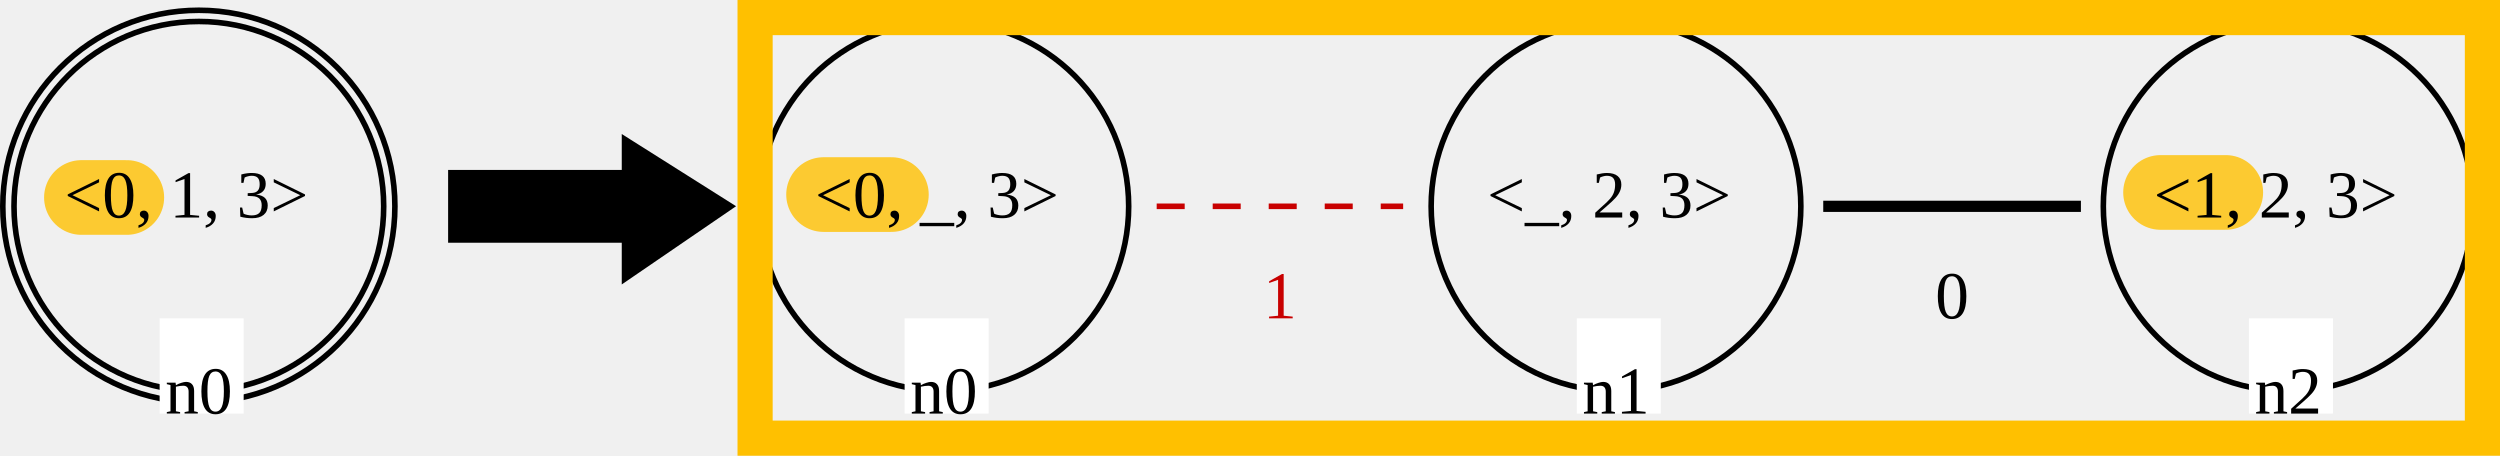
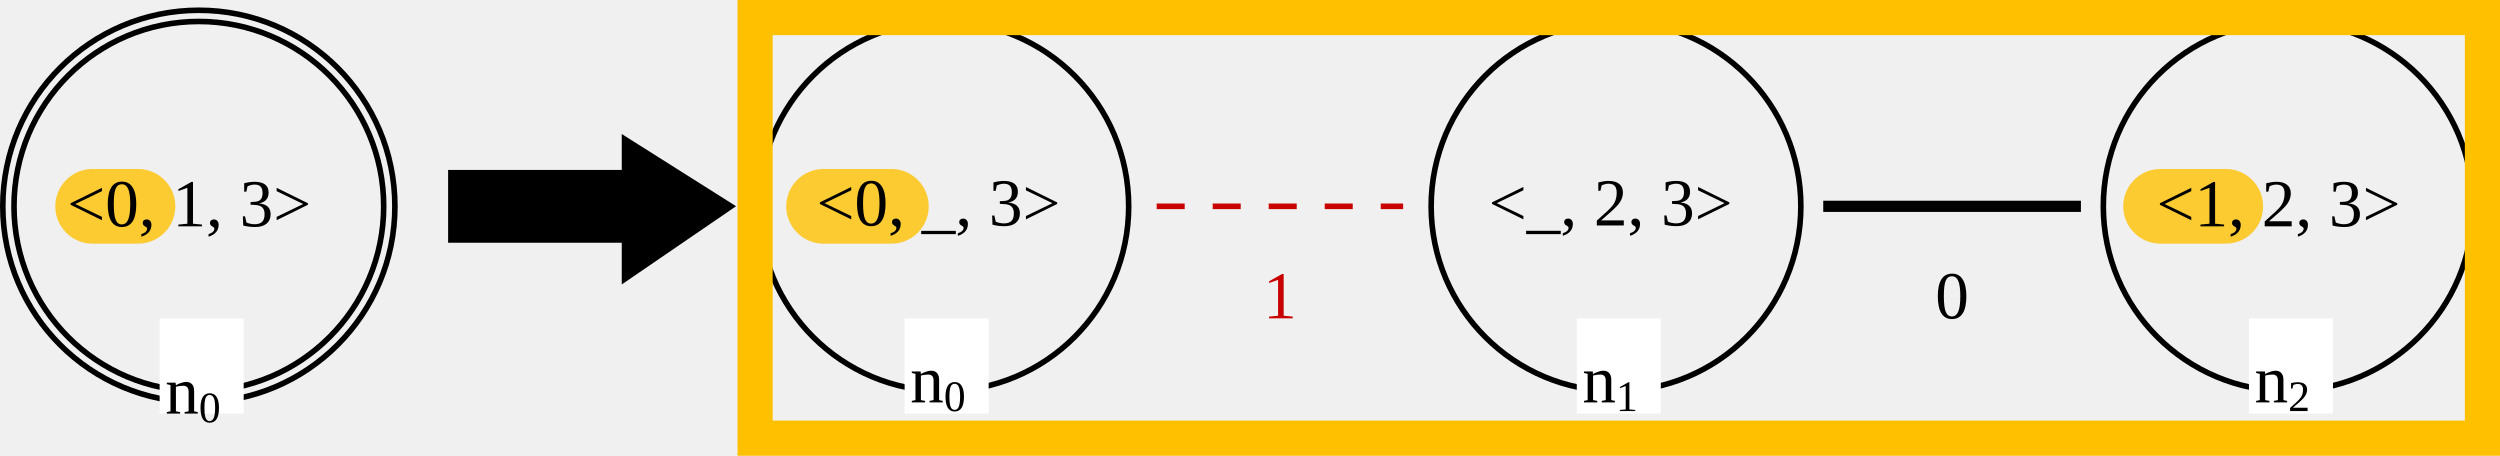
<svg xmlns="http://www.w3.org/2000/svg" version="1.1" font="Noto Sans Regular" font-size="12px" width="446.319" height="81.363" id="svg3">
  <defs id="defs3" />
-   <path style="fill:none;stroke:#ffc000;stroke-width:13.333;stroke-linecap:round;stroke-linejoin:round;stroke-dasharray:none;stroke-opacity:0.795" d="m 14.537,35.257 8.098,0" id="path1" />
-   <g id="g1" transform="translate(0.5,1.833334)">
-     <circle id="LGn0_0" cx="35" cy="35" r="33" fill="none" stroke="#000000" stroke-width="1" stroke-linecap="square" />
-     <circle id="LGn0_1" cx="35" cy="35" r="35" fill="none" stroke="#000000" stroke-width="1" stroke-linecap="square" />
-     <text id="LGn0_2" x="11" y="37" fill="#000000">&lt;0, 1, 3&gt;</text>
-     <rect id="LGn0_3" x="28" y="55" width="15" height="17" fill="#ffffff" />
-     <text id="LGn0_4" x="29" y="72" fill="#000000">n0</text>
-   </g>
-   <g id="g2" transform="translate(0.5,1.833334)">
-     <polygon id="0" points="111,48 111,41 80,41 80,29 111,29 111,23 130,35 " stroke="#000000" stroke-width="1" stroke-linecap="square" fill="#000000" />
-   </g>
+   <path style="fill:none;stroke:#ffc000;stroke-width:13.333;stroke-linecap:round;stroke-linejoin:round;stroke-dasharray:none;stroke-opacity:0.795" d="m 16.537,36.833 h 8.098" id="path1" />
+   <circle id="LGn0_0" cx="35.5" cy="36.833" r="33" fill="none" stroke="#000000" stroke-width="1" stroke-linecap="square" />
+   <circle id="LGn0_1" cx="35.5" cy="36.833" r="35" fill="none" stroke="#000000" stroke-width="1" stroke-linecap="square" />
+   <text id="LGn0_2" x="12.01" y="40.409" fill="#000000">&lt;0, 1, 3&gt;</text>
+   <rect id="LGn0_3" x="28.5" y="56.833" width="15" height="17" fill="#ffffff" />
+   <text id="LGn0_4" x="29.5" y="73.833" fill="#000000">n<tspan style="font-size:65%;baseline-shift:sub" id="tspan1">0</tspan>
+   </text>
+   <polygon id="0" points="111,29 111,23 130,35 111,48 111,41 80,41 80,29 " stroke="#000000" stroke-width="1" stroke-linecap="square" fill="#000000" transform="translate(0.5,1.833334)" />
  <circle id="RGn1_0" cx="288.5" cy="36.833" r="33" fill="none" stroke="#000000" stroke-width="1" stroke-linecap="square" />
-   <text id="RGn1_1" x="265.5" y="38.833" fill="#000000">&lt;_, 2, 3&gt;</text>
+   <text id="RGn1_1" x="265.778" y="40.253" fill="#000000">&lt;_, 2, 3&gt;</text>
  <rect id="RGn1_2" x="281.5" y="56.833" width="15" height="17" fill="#ffffff" />
-   <text id="RGn1_3" x="282.5" y="73.833" fill="#000000">n1</text>
+   <text id="RGn1_3" x="282.5" y="71.833" fill="#000000">n<tspan style="font-size:65%;baseline-shift:sub" id="tspan3">1</tspan>
+   </text>
  <circle id="RGn2_4" cx="408.5" cy="36.833" r="33" fill="none" stroke="#000000" stroke-width="1" stroke-linecap="square" />
-   <path style="fill:none;stroke:#ffc000;stroke-width:13.333;stroke-linecap:round;stroke-linejoin:round;stroke-dasharray:none;stroke-opacity:0.795" d="m 385.718,34.356 h 11.642" id="path3" />
-   <text id="RGn2_5" x="384.5" y="38.833" fill="#000000">&lt;1, 2, 3&gt;</text>
+   <path style="fill:none;stroke:#ffc000;stroke-width:13.333;stroke-linecap:round;stroke-linejoin:round;stroke-dasharray:none;stroke-opacity:0.795" d="m 385.718,36.833 h 11.642" id="path3" />
+   <text id="RGn2_5" x="385.01" y="40.403" fill="#000000">&lt;1, 2, 3&gt;</text>
  <rect id="RGn2_6" x="401.5" y="56.833" width="15" height="17" fill="#ffffff" />
-   <text id="RGn2_7" x="402.5" y="73.833" fill="#000000">n2</text>
+   <text id="RGn2_7" x="402.5" y="71.833" fill="#000000">n<tspan style="font-size:65%;baseline-shift:sub" id="tspan4">2</tspan>
+   </text>
  <circle id="RGn0_8" cx="168.5" cy="36.833" r="33" fill="none" stroke="#000000" stroke-width="1" stroke-linecap="square" style="fill:none;fill-opacity:0.798" />
-   <path style="fill:none;stroke:#ffc000;stroke-width:13.333;stroke-linecap:round;stroke-linejoin:round;stroke-dasharray:none;stroke-opacity:0.795" d="m 147.03,34.735 h 12.106" id="path2" />
-   <text id="RGn0_9" x="145.5" y="38.833" fill="#000000">&lt;0, _, 3&gt;</text>
+   <path style="fill:none;stroke:#ffc000;stroke-width:13.333;stroke-linecap:round;stroke-linejoin:round;stroke-dasharray:none;stroke-opacity:0.795" d="m 147.03,36.833 h 12.106" id="path2" />
+   <text id="RGn0_9" x="145.778" y="40.259" fill="#000000">&lt;0, _, 3&gt;</text>
  <rect id="RGn0_10" x="161.5" y="56.833" width="15" height="17" fill="#ffffff" />
-   <text id="RGn0_11" x="162.5" y="73.833" fill="#000000">n0</text>
+   <text id="RGn0_11" x="162.5" y="71.833" fill="#000000">n<tspan style="font-size:65%;baseline-shift:sub" id="tspan2">0</tspan>
+   </text>
  <line id="RGn1_0_n2_12" x1="326.5" y1="36.833" x2="370.5" y2="36.833" stroke="#000000" stroke-width="2" stroke-linecap="square" />
  <text id="RGn1_0_n2_13" x="345.5" y="56.833" fill="#000000">0</text>
  <line id="RGn0_1_n1_14" x1="206.5" y1="36.833" x2="250.5" y2="36.833" stroke="#c80000" stroke-width="1" stroke-linecap="butt" stroke-dasharray="5" />
  <text id="RGn0_1_n1_15" x="225.5" y="56.833" fill="#c80000">1</text>
  <rect style="fill:none;stroke:#ffc000;stroke-width:6.277;stroke-linecap:square;stroke-linejoin:miter;stroke-dasharray:none;stroke-opacity:1" id="rect1" width="308.375" height="75.086" x="134.805" y="3.138" />
</svg>
